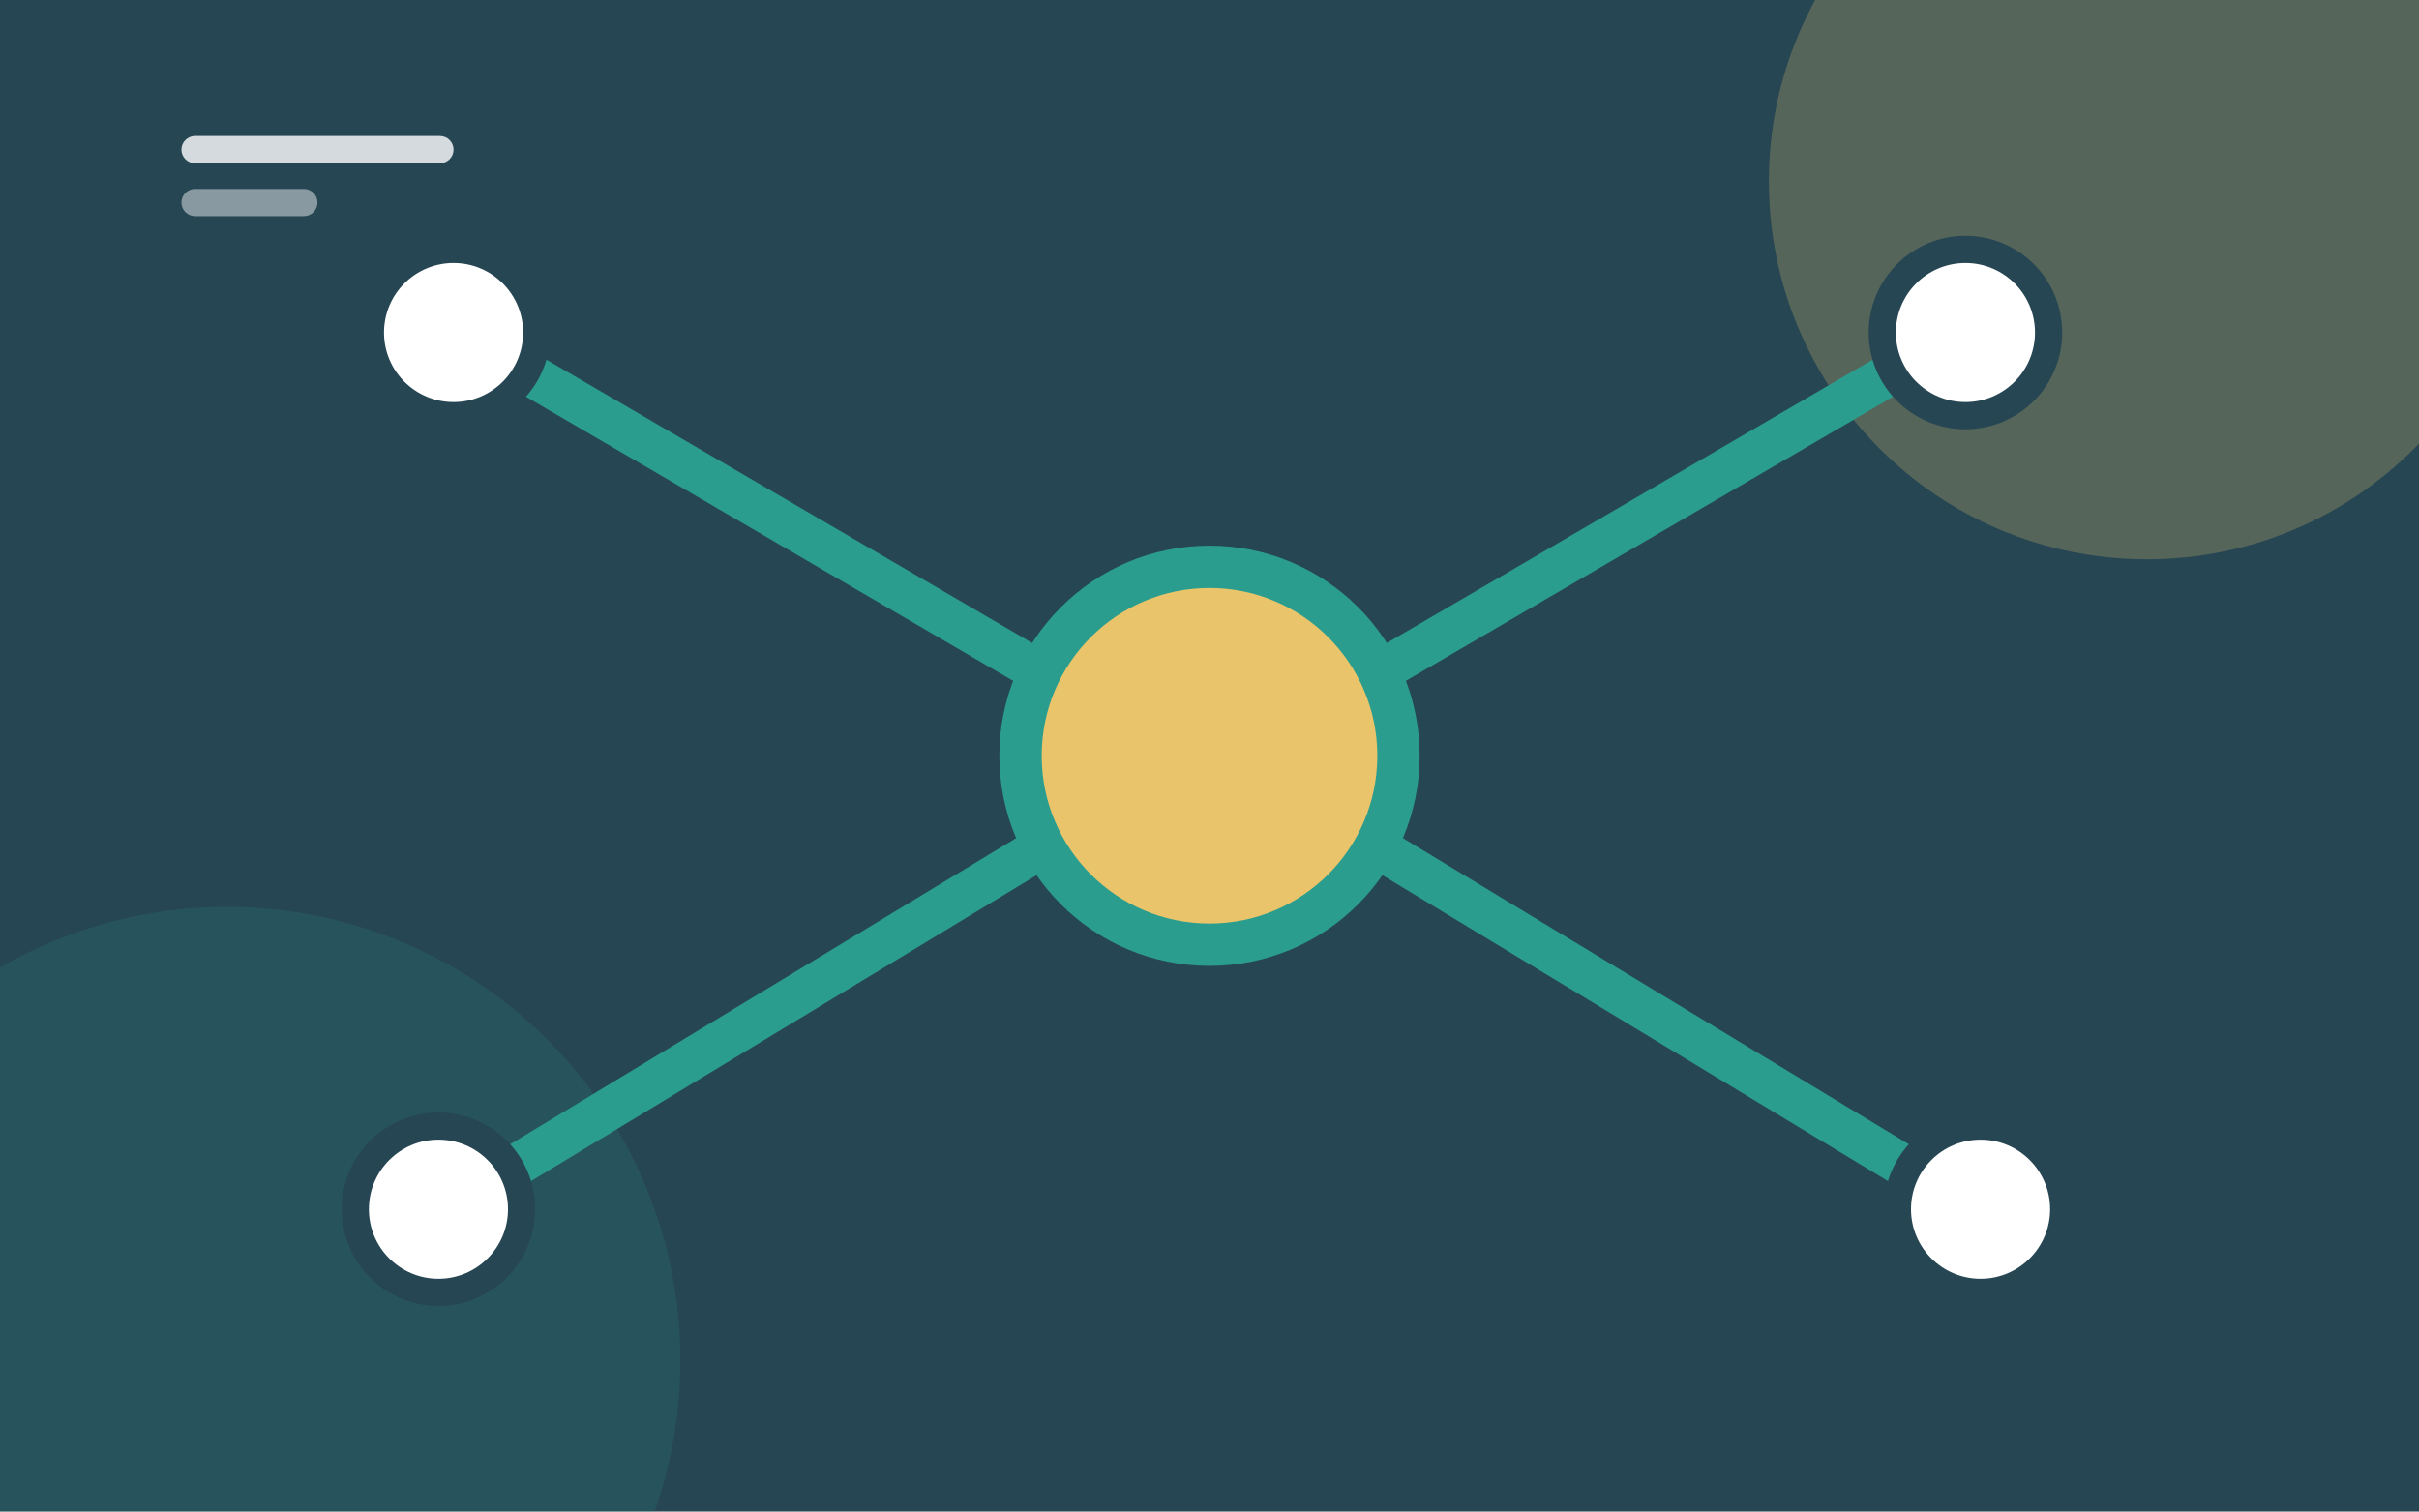
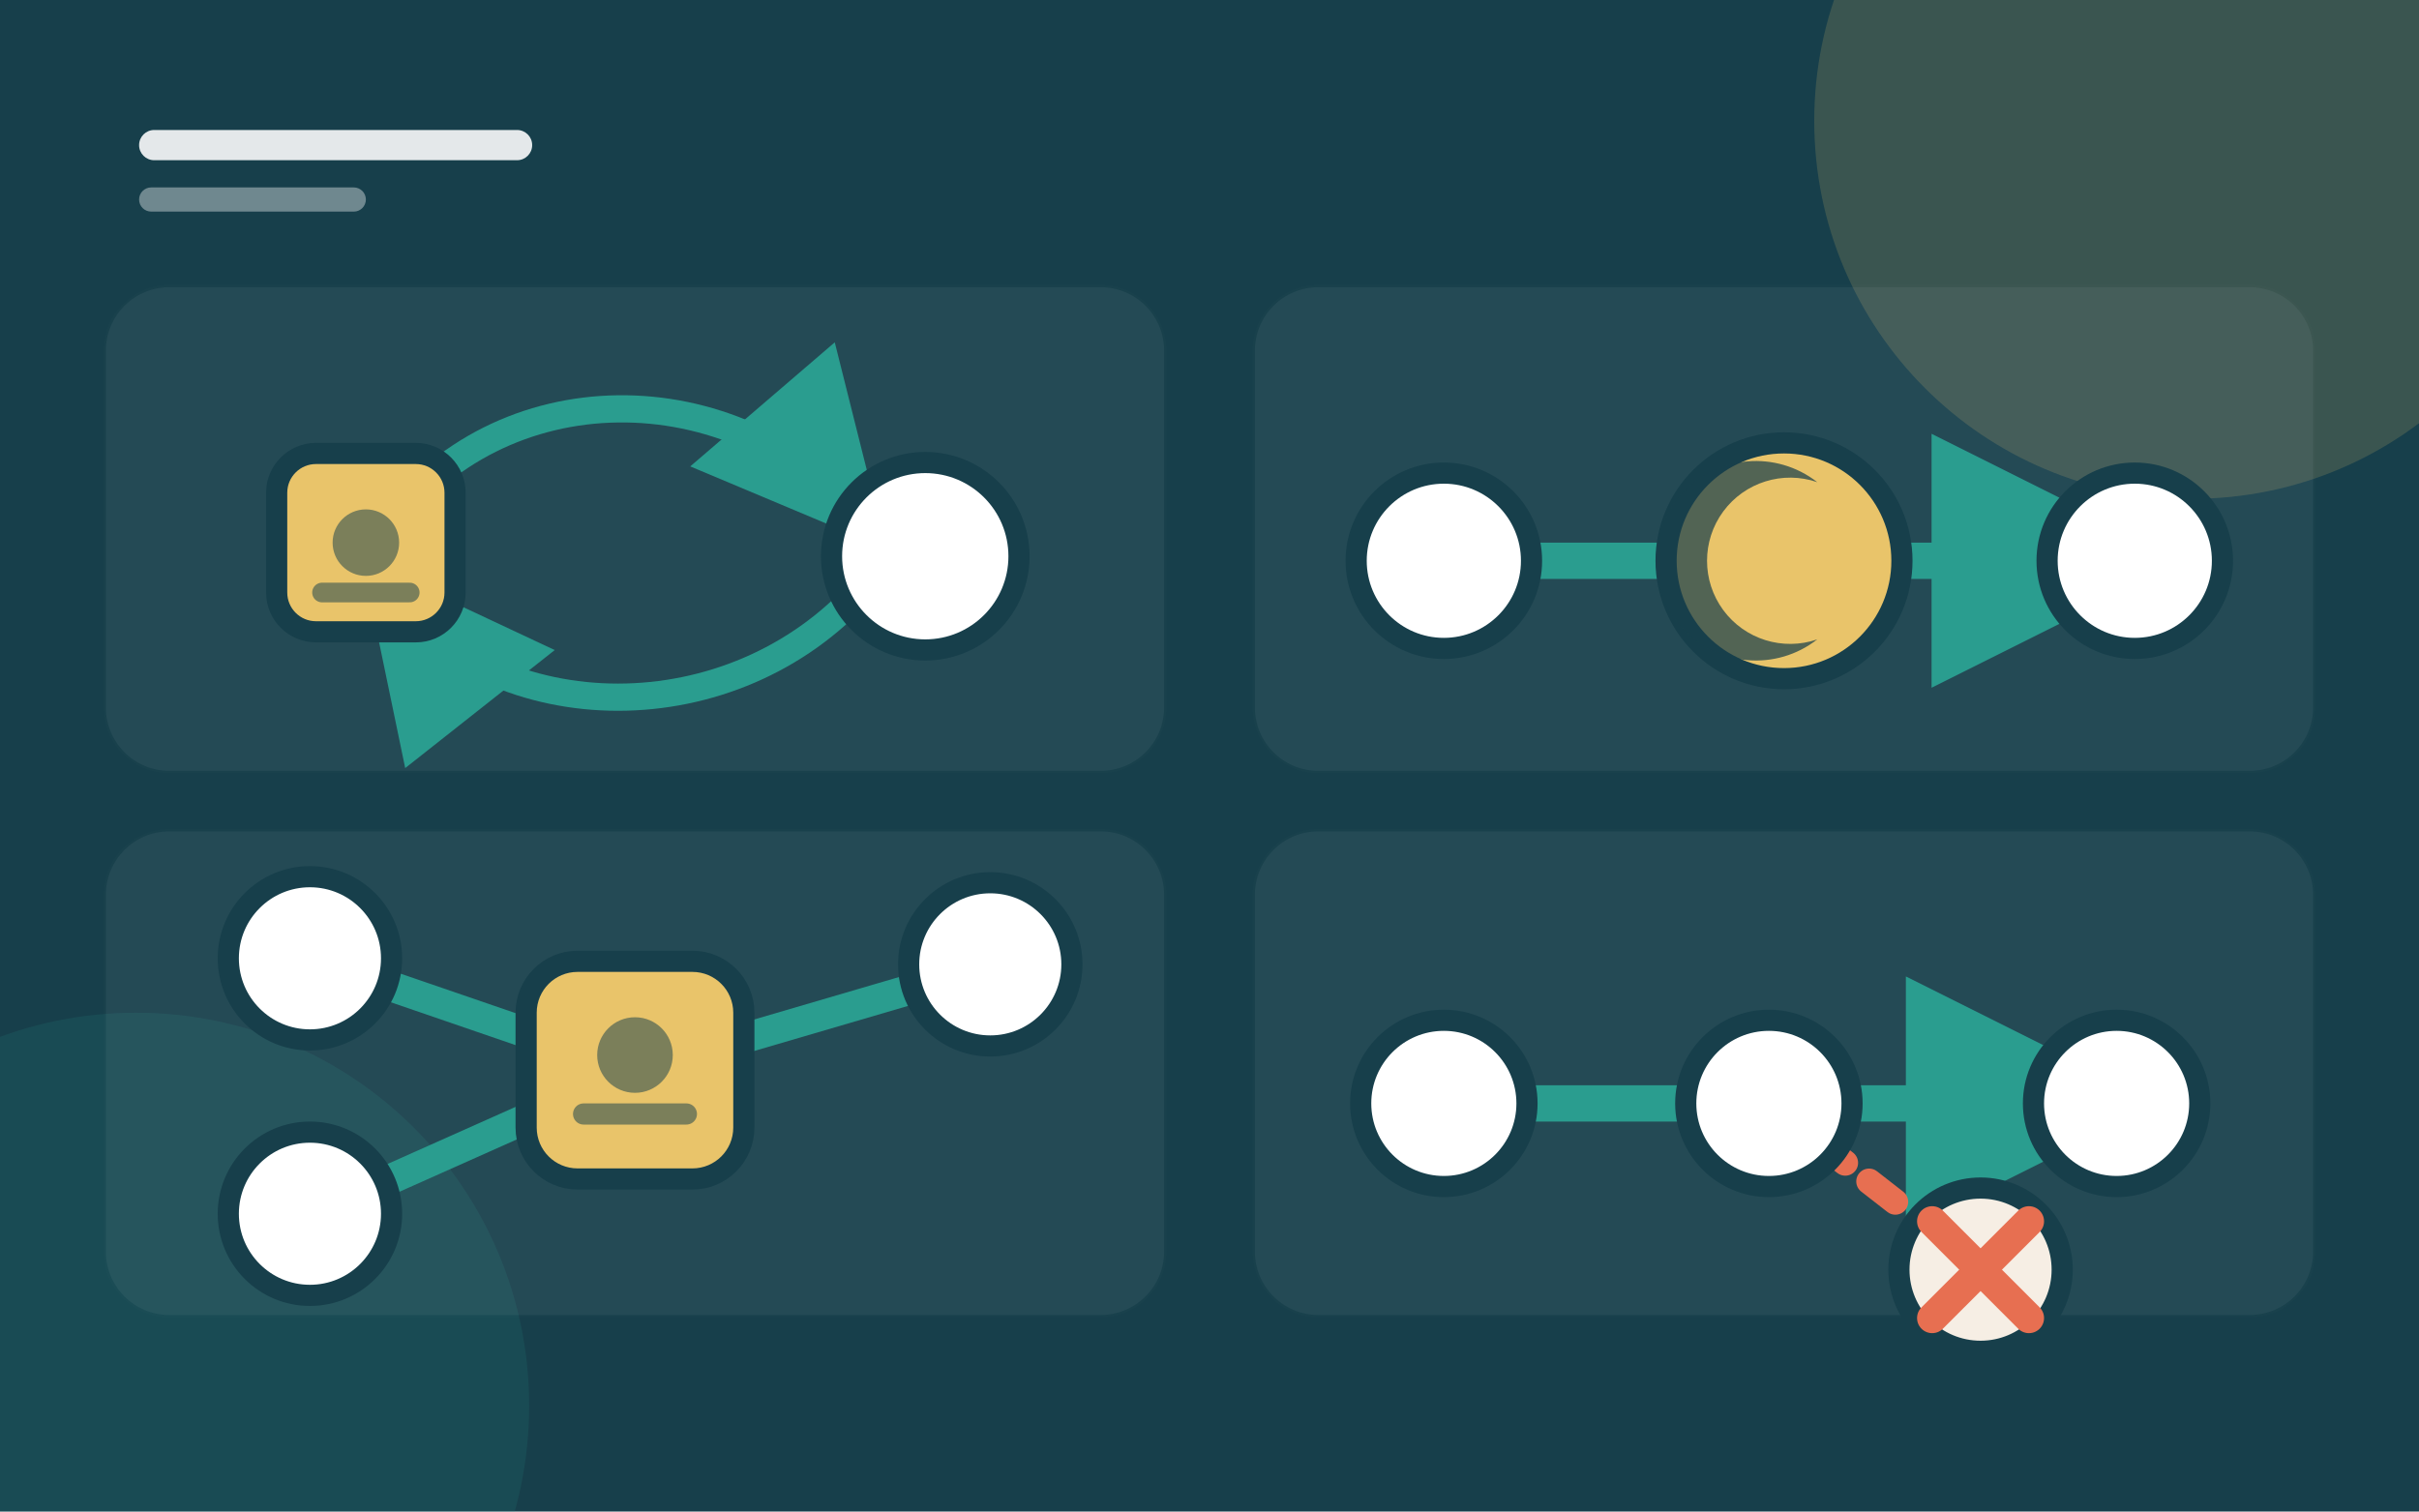
<svg xmlns="http://www.w3.org/2000/svg" width="1600" height="1000" viewBox="0 0 1600 1000">
-   <rect width="1600" height="1000" fill="#264653" />
-   <circle cx="1420" cy="120" r="250" fill="#e9c46a" opacity=".25" />
-   <circle cx="150" cy="900" r="300" fill="#2a9d8f" opacity=".16" />
-   <g fill="none" stroke="#2a9d8f" stroke-width="28">
-     <circle cx="800" cy="500" r="125" fill="#e9c46a" />
-     <path d="M680 440L320 230M690 560L310 790M920 440l360-210M910 560l380 230" />
+   <defs>
+     <marker id="arrow" viewBox="0 0 10 10" refX="8" refY="5" markerWidth="7" markerHeight="7" orient="auto-start-reverse">
+       <path d="M 0 0 L 10 5 L 0 10 z" fill="#2a9d8f" />
+     </marker>
+   </defs>
+   <rect width="1600" height="1000" fill="#173f4b" />
+   <circle cx="1450" cy="80" r="250" fill="#e9c46a" opacity=".17" />
+   <circle cx="90" cy="930" r="260" fill="#2a9d8f" opacity=".13" />
+   <rect x="92" y="86" width="260" height="20" rx="10" fill="#ffffff" opacity=".88" />
+   <rect x="92" y="124" width="150" height="16" rx="8" fill="#ffffff" opacity=".38" />
+   <g fill="#ffffff" opacity=".055" stroke="#ffffff" stroke-opacity=".13" stroke-width="3">
+     <rect x="70" y="190" width="700" height="320" rx="42" />
+     <rect x="830" y="190" width="700" height="320" rx="42" />
+     <rect x="70" y="550" width="700" height="320" rx="42" />
+     <rect x="830" y="550" width="700" height="320" rx="42" />
  </g>
-   <g fill="#fff" stroke="#264653" stroke-width="18">
-     <circle cx="300" cy="220" r="55" />
-     <circle cx="290" cy="800" r="55" />
-     <circle cx="1300" cy="220" r="55" />
-     <circle cx="1310" cy="800" r="55" />
+   <g fill="none" stroke="#2a9d8f" stroke-width="18" stroke-linecap="round" marker-end="url(#arrow)">
+     <path d="M255 350 C330 245 485 245 570 344" />
+     <path d="M570 390 C485 485 330 485 255 390" />
  </g>
-   <rect x="120" y="90" width="180" height="18" rx="9" fill="#fff" opacity=".8" />
-   <rect x="120" y="125" width="90" height="18" rx="9" fill="#fff" opacity=".45" />
+   <g stroke="#173f4b" stroke-width="14">
+     <rect x="183" y="300" width="118" height="118" rx="26" fill="#e9c46a" />
+     <circle cx="612" cy="368" r="62" fill="#ffffff" />
+   </g>
+   <circle cx="242" cy="359" r="22" fill="#173f4b" opacity=".52" />
+   <path d="M213 392h58" stroke="#173f4b" stroke-width="13" stroke-linecap="round" opacity=".52" />
+   <path d="M944 371 H1412" stroke="#2a9d8f" stroke-width="24" stroke-linecap="round" marker-end="url(#arrow)" />
+   <g stroke="#173f4b" stroke-width="14">
+     <circle cx="955" cy="371" r="58" fill="#ffffff" />
+     <circle cx="1180" cy="371" r="78" fill="#e9c46a" />
+     <circle cx="1412" cy="371" r="58" fill="#ffffff" />
+   </g>
+   <path d="M1202 319a55 55 0 1 0 0 104a66 66 0 1 1 0-104z" fill="#173f4b" opacity=".72" />
+   <g fill="none" stroke="#2a9d8f" stroke-width="20" stroke-linecap="round">
+     <path d="M420 708L225 641" />
+     <path d="M420 708L225 795" />
+     <path d="M420 708L635 645" />
+   </g>
+   <g stroke="#173f4b" stroke-width="14">
+     <rect x="348" y="636" width="144" height="144" rx="34" fill="#e9c46a" />
+     <circle cx="205" cy="634" r="54" fill="#ffffff" />
+     <circle cx="205" cy="803" r="54" fill="#ffffff" />
+     <circle cx="655" cy="638" r="54" fill="#ffffff" />
+   </g>
+   <circle cx="420" cy="698" r="25" fill="#173f4b" opacity=".52" />
+   <path d="M386 737h68" stroke="#173f4b" stroke-width="14" stroke-linecap="round" opacity=".52" />
+   <path d="M942 730H1395" stroke="#2a9d8f" stroke-width="24" stroke-linecap="round" marker-end="url(#arrow)" />
+   <path d="M1170 730L1292 825" stroke="#e76f51" stroke-width="17" stroke-dasharray="22 20" stroke-linecap="round" />
+   <g stroke="#173f4b" stroke-width="14" fill="#ffffff">
+     <circle cx="955" cy="730" r="55" />
+     <circle cx="1170" cy="730" r="55" />
+     <circle cx="1400" cy="730" r="55" />
+     <circle cx="1310" cy="840" r="54" fill="#f6eee4" />
+   </g>
+   <g stroke="#e76f51" stroke-width="20" stroke-linecap="round">
+     <path d="M1278 808l64 64" />
+     <path d="M1342 808l-64 64" />
+   </g>
</svg>
